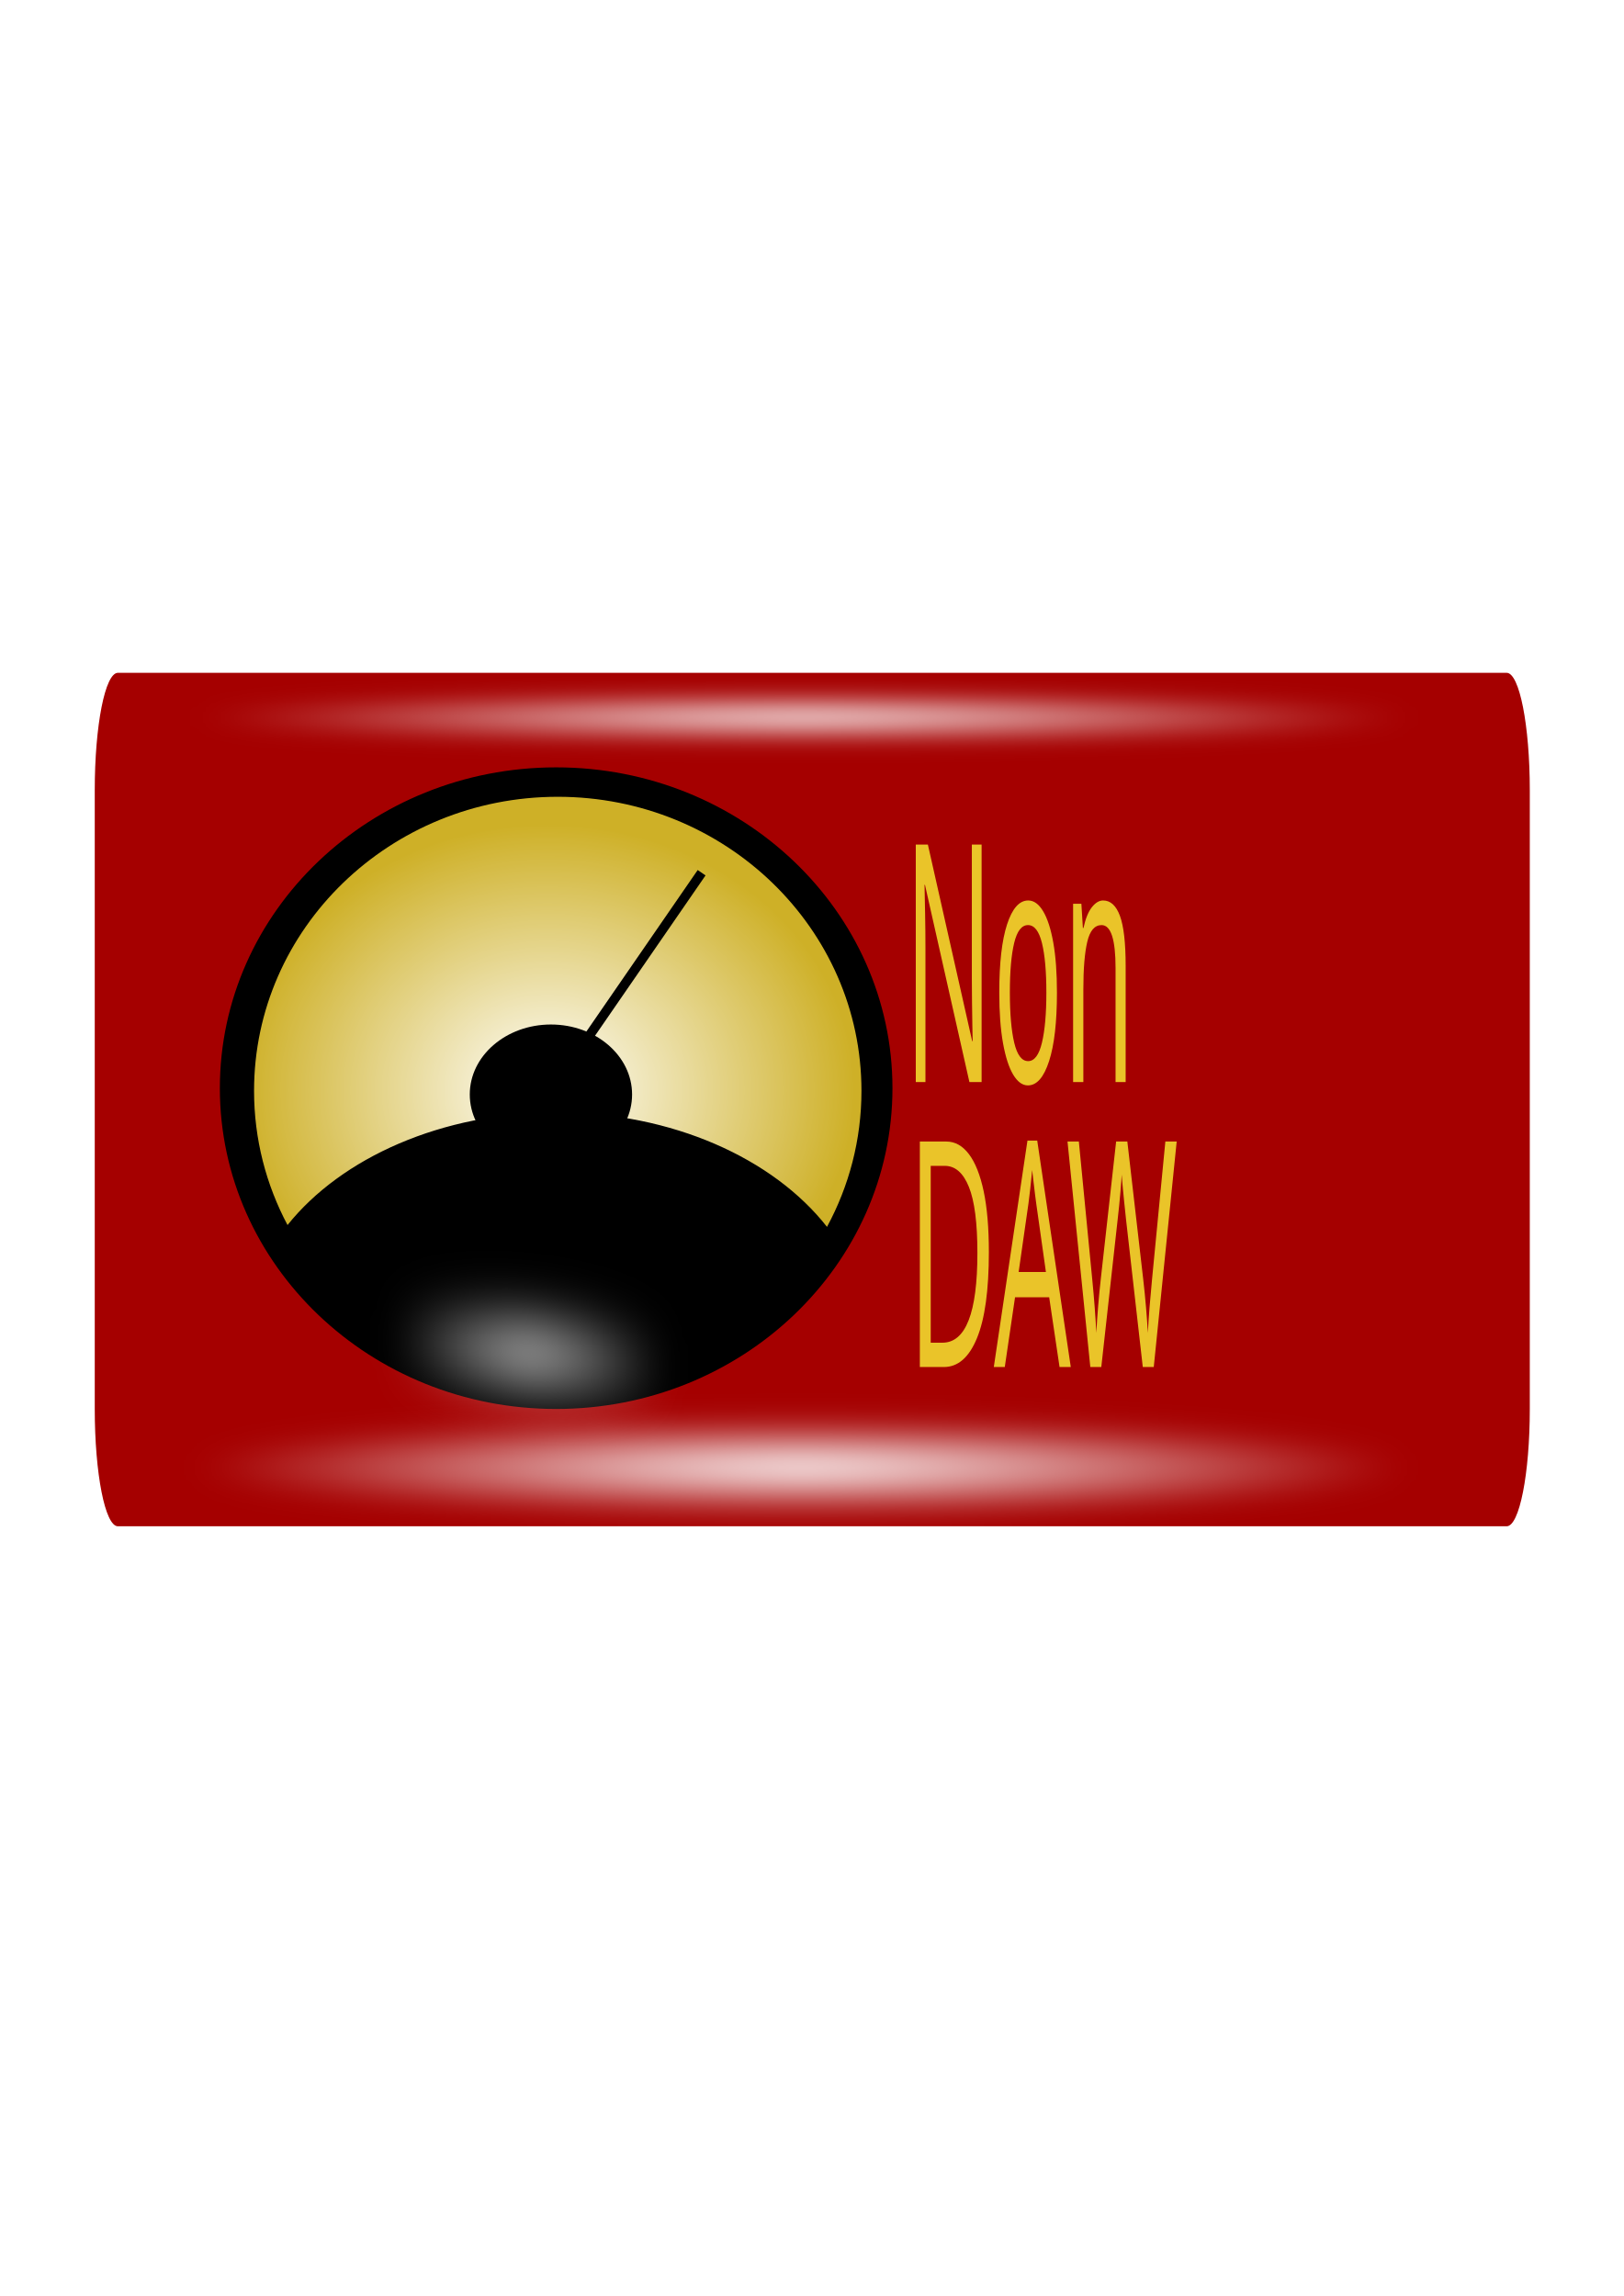
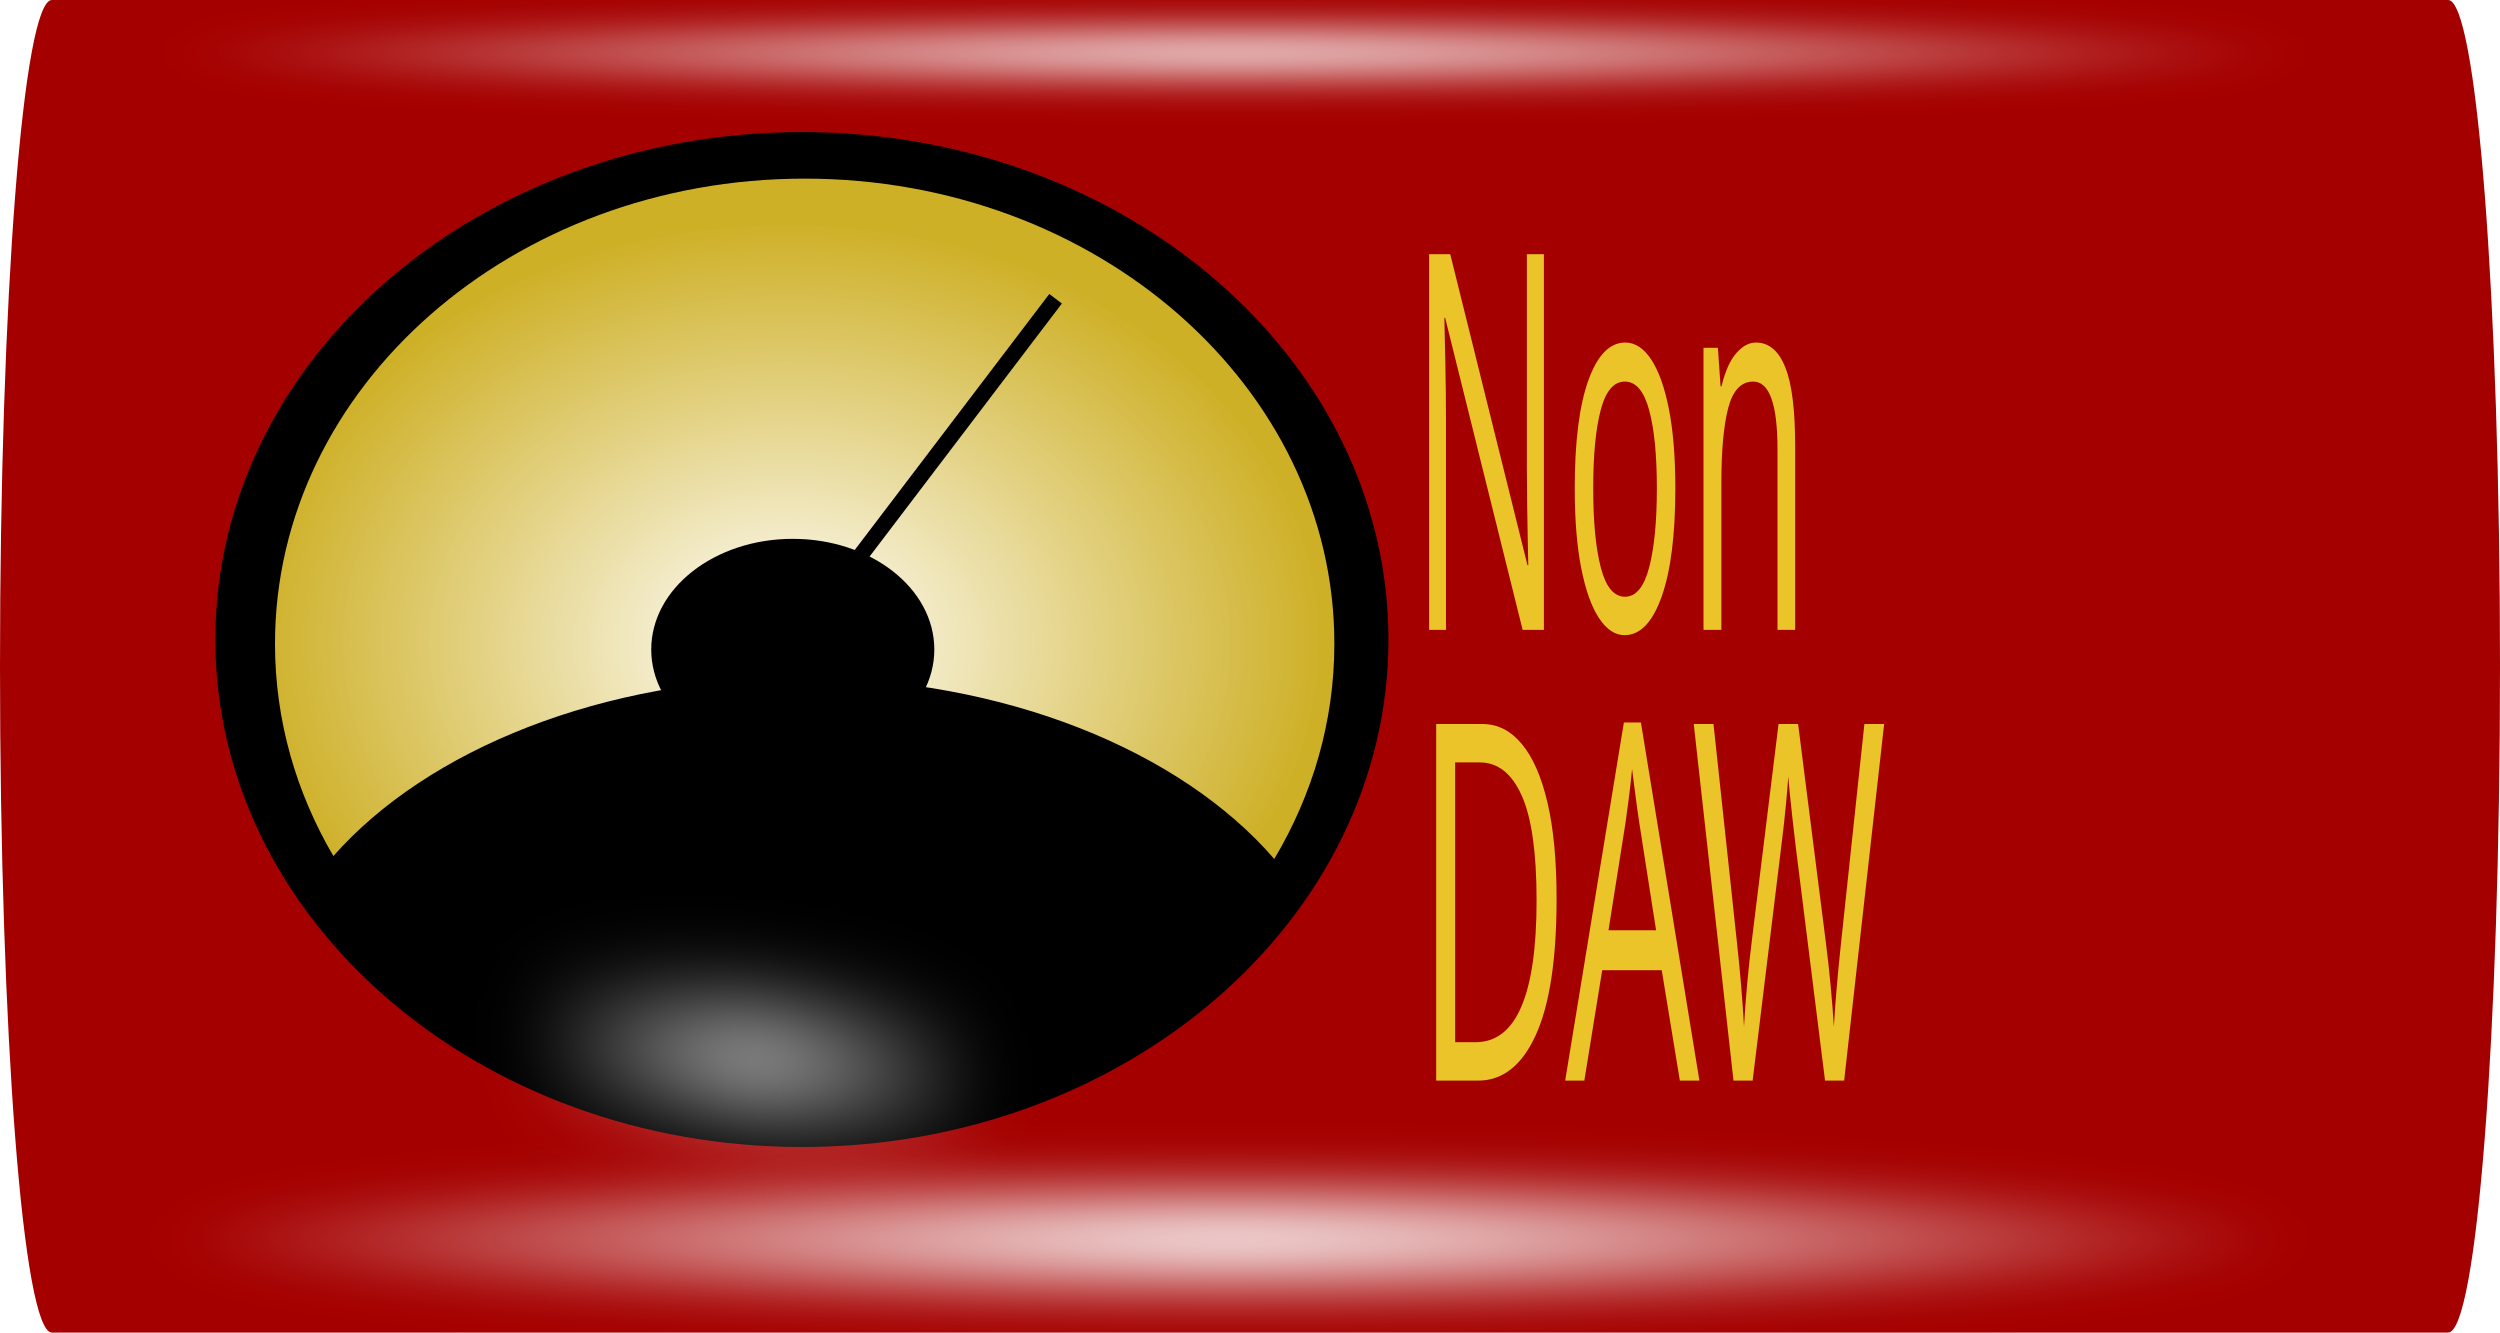
- <svg xmlns="http://www.w3.org/2000/svg" xmlns:xlink="http://www.w3.org/1999/xlink" width="744.094" height="1052.362" id="svg2" version="1.0">
+ <svg xmlns="http://www.w3.org/2000/svg" xmlns:xlink="http://www.w3.org/1999/xlink" width="510.897" height="272.323" id="svg2" version="1.0">
  <defs id="defs4">
    <linearGradient id="linearGradient4321">
      <stop style="stop-color:#ffffff;stop-opacity:1;" offset="0" id="stop4323" />
      <stop style="stop-color:#ffffff;stop-opacity:0;" offset="1" id="stop4325" />
    </linearGradient>
    <linearGradient id="linearGradient4228">
      <stop style="stop-color:#ffffff;stop-opacity:1;" offset="0" id="stop4230" />
      <stop style="stop-color:#ffffff;stop-opacity:0;" offset="1" id="stop4232" />
    </linearGradient>
    <linearGradient id="linearGradient4110">
      <stop style="stop-color:#ffffff;stop-opacity:1;" offset="0" id="stop4112" />
      <stop style="stop-color:#ffffff;stop-opacity:0;" offset="1" id="stop4114" />
    </linearGradient>
    <linearGradient id="linearGradient3314">
      <stop style="stop-color:#ffffff;stop-opacity:1;" offset="0" id="stop3316" />
      <stop style="stop-color:#ffffff;stop-opacity:0;" offset="1" id="stop3318" />
    </linearGradient>
    <linearGradient id="linearGradient3270">
      <stop style="stop-color:#ffffff;stop-opacity:1;" offset="0" id="stop3272" />
      <stop style="stop-color:#ffffff;stop-opacity:0;" offset="1" id="stop3274" />
    </linearGradient>
    <radialGradient xlink:href="#linearGradient3270" id="radialGradient3284" gradientUnits="userSpaceOnUse" gradientTransform="matrix(1,0,0,0.6146096,0,93.73851)" cx="246.982" cy="243.23" fx="246.982" fy="243.23" r="200.515" />
    <radialGradient xlink:href="#linearGradient3314" id="radialGradient3322" cx="302.857" cy="705.219" fx="302.857" fy="705.219" r="239.286" gradientTransform="matrix(1,0,0,0.1641791,0,589.437)" gradientUnits="userSpaceOnUse" />
    <filter id="filter3524" x="-0.136" width="1.272" y="-0.827" height="2.654">
      <feGaussianBlur stdDeviation="27.071" id="feGaussianBlur3526" />
    </filter>
    <radialGradient xlink:href="#linearGradient4110" id="radialGradient4116" cx="166.296" cy="331.113" fx="166.296" fy="331.113" r="75.383" gradientTransform="matrix(1,0,0,8.0402009e-2,0.5050763,283.783)" gradientUnits="userSpaceOnUse" />
    <filter id="filter4222" x="-0.028" width="1.055" y="-0.345" height="1.69">
      <feGaussianBlur stdDeviation="1.743" id="feGaussianBlur4224" />
    </filter>
    <filter id="filter4312" x="-0.022" width="1.044" y="-0.545" height="2.091">
      <feGaussianBlur stdDeviation="1.377" id="feGaussianBlur4314" />
    </filter>
    <radialGradient xlink:href="#linearGradient4228" id="radialGradient4317" gradientUnits="userSpaceOnUse" gradientTransform="matrix(1.00335,0,0,4.0201006e-2,-1.700309,208.3047)" cx="168.317" cy="215.451" fx="168.317" fy="215.451" r="75.383" />
    <radialGradient xlink:href="#linearGradient4321" id="radialGradient4327" cx="325" cy="314.148" fx="325" fy="314.148" r="25.714" gradientTransform="matrix(1,0,0,0.8333334,0,52.35797)" gradientUnits="userSpaceOnUse" />
  </defs>
-   <g id="layer4" style="display:inline">
-     <rect style="opacity:1;fill:#a50000;fill-opacity:1;stroke:none;stroke-width:7.1;stroke-linecap:square;stroke-linejoin:bevel;stroke-miterlimit:4;stroke-dasharray:none;stroke-dashoffset:0;stroke-opacity:1" id="rect3597" width="657.636" height="391.183" x="43.423" y="308.384" rx="10.607" ry="53.791" />
-     <rect style="opacity:1;fill:url(#radialGradient4116);fill-opacity:1;stroke:none;stroke-width:7.1;stroke-linecap:square;stroke-linejoin:bevel;stroke-miterlimit:4;stroke-dasharray:none;stroke-dashoffset:0;stroke-opacity:1;filter:url(#filter4222)" id="rect4108" width="150.765" height="12.122" x="91.419" y="304.344" rx="2.851" ry="3.295" transform="matrix(3.720149,0,0,3.679351,-253.4522,-469.4683)" />
+   <g id="layer4" style="display:inline" transform="translate(705.0539,101.7113)">
+     <rect style="opacity:1;fill:#a50000;fill-opacity:1;stroke:none;stroke-width:7.1;stroke-linecap:square;stroke-linejoin:bevel;stroke-miterlimit:4;stroke-dasharray:none;stroke-dashoffset:0;stroke-opacity:1" id="rect3597" width="510.897" height="272.323" x="-705.054" y="-101.711" rx="10.607" ry="163.415" />
+     <rect style="opacity:1;fill:url(#radialGradient4116);fill-opacity:1;stroke:none;stroke-width:7.1;stroke-linecap:square;stroke-linejoin:bevel;stroke-miterlimit:4;stroke-dasharray:none;stroke-dashoffset:0;stroke-opacity:1;filter:url(#filter4222)" id="rect4108" width="150.765" height="12.122" x="91.419" y="304.344" rx="3.666" ry="4.671" transform="matrix(2.893352,0,0,2.594978,-936.5294,-653.887)" />
  </g>
-   <g id="layer3">
-     <path style="opacity:1;fill:#ceb027;fill-opacity:1;stroke:none;stroke-width:7.1;stroke-linecap:square;stroke-linejoin:bevel;stroke-miterlimit:4;stroke-dasharray:none;stroke-dashoffset:0;stroke-opacity:1" id="path3286" d="M 714.286,503.076 A 275,200.714 0 1 1 164.286,503.076 A 275,200.714 0 1 1 714.286,503.076 z" transform="matrix(0.524502,0,0,0.6754603,24.45998,158.462)" />
-     <path style="opacity:1;fill:url(#radialGradient3284);fill-opacity:1;stroke:none;stroke-width:7.1;stroke-linecap:square;stroke-linejoin:bevel;stroke-miterlimit:4;stroke-dasharray:none;stroke-dashoffset:0;stroke-opacity:1;display:inline" id="path3250" d="M 447.498,243.23 A 200.515,123.239 0 1 1 46.467,243.23 A 200.515,123.239 0 1 1 447.498,243.23 z" transform="matrix(0.7025528,0,0,0.9882758,77.3637,259.3392)" />
+   <g id="layer3" transform="translate(705.0539,101.7113)">
+     <path style="opacity:1;fill:#ceb027;fill-opacity:1;stroke:none;stroke-width:7.1;stroke-linecap:square;stroke-linejoin:bevel;stroke-miterlimit:4;stroke-dasharray:none;stroke-dashoffset:0;stroke-opacity:1" id="path3286" d="M 714.286,503.076 A 275,200.714 0 1 1 164.286,503.076 A 275,200.714 0 1 1 714.286,503.076 z" transform="matrix(0.4079323,0,0,0.4763895,-720.3828,-211.0195)" />
+     <path style="opacity:1;fill:url(#radialGradient3284);fill-opacity:1;stroke:none;stroke-width:7.1;stroke-linecap:square;stroke-linejoin:bevel;stroke-miterlimit:4;stroke-dasharray:none;stroke-dashoffset:0;stroke-opacity:1;display:inline" id="path3250" d="M 447.498,243.23 A 200.515,123.239 0 1 1 46.467,243.23 A 200.515,123.239 0 1 1 447.498,243.23 z" transform="matrix(0.5464111,0,0,0.6970126,-679.2368,-139.8726)" />
  </g>
-   <g id="layer1" style="display:inline">
-     <path style="fill:none;fill-opacity:0.75;fill-rule:evenodd;stroke:#000000;stroke-width:4.358;stroke-linecap:butt;stroke-linejoin:miter;stroke-miterlimit:4;stroke-dasharray:none;stroke-opacity:1" d="M 256.165,494.852 L 321.53,400.01" id="path3226" />
-     <text xml:space="preserve" style="font-size:90.131px;font-style:normal;font-variant:normal;font-weight:normal;font-stretch:normal;fill:#ffff36;fill-opacity:0.766;stroke:none;stroke-width:1px;stroke-linecap:butt;stroke-linejoin:miter;stroke-opacity:1;font-family:CType;-inkscape-font-specification:CType" x="701.174" y="293.194" id="text3188" transform="scale(0.5911724,1.691554)">
-       <tspan id="tspan3190" x="701.174" y="293.194">Non</tspan>
+   <g id="layer1" style="display:inline" transform="translate(705.0539,101.7113)">
+     <path style="fill:none;fill-opacity:0.75;fill-rule:evenodd;stroke:#000000;stroke-width:3.228;stroke-linecap:butt;stroke-linejoin:miter;stroke-miterlimit:4;stroke-dasharray:none;stroke-opacity:1" d="M -540.174,26.23 L -489.336,-40.66" id="path3226" />
+     <text xml:space="preserve" style="font-size:66.754px;font-style:normal;font-variant:normal;font-weight:normal;font-stretch:normal;fill:#ffff36;fill-opacity:0.766;stroke:none;stroke-width:1px;stroke-linecap:butt;stroke-linejoin:miter;stroke-opacity:1;font-family:CType;-inkscape-font-specification:CType" x="-671.739" y="16.766" id="text3188" transform="scale(0.6208024,1.610819)">
+       <tspan id="tspan3190" x="-671.739" y="16.766">Non</tspan>
    </text>
-     <text xml:space="preserve" style="font-size:89.447px;font-style:normal;font-variant:normal;font-weight:normal;font-stretch:normal;fill:#ffff36;fill-opacity:0.766;stroke:none;stroke-width:1px;stroke-linecap:butt;stroke-linejoin:miter;stroke-opacity:1;display:inline;font-family:CType;-inkscape-font-specification:CType" x="673.375" y="387.248" id="text3292" transform="scale(0.6180481,1.617997)">
-       <tspan id="tspan3294" x="673.375" y="387.248">DAW</tspan>
+     <text xml:space="preserve" style="font-size:66.247px;font-style:normal;font-variant:normal;font-weight:normal;font-stretch:normal;fill:#ffff36;fill-opacity:0.766;stroke:none;stroke-width:1px;stroke-linecap:butt;stroke-linejoin:miter;stroke-opacity:1;display:inline;font-family:CType;-inkscape-font-specification:CType" x="-640.535" y="77.316" id="text3292" transform="scale(0.6490251,1.540772)">
+       <tspan id="tspan3294" x="-640.535" y="77.316">DAW</tspan>
    </text>
  </g>
-   <g id="layer2" style="display:inline">
-     <path style="opacity:1;fill:#000000;fill-opacity:1;stroke:none;stroke-width:9.1;stroke-linecap:square;stroke-linejoin:bevel;stroke-miterlimit:4;stroke-dasharray:none;stroke-dashoffset:0;stroke-opacity:1" d="M 254.871,351.716 C 169.8,351.716 100.754,417.589 100.754,498.755 C 100.754,579.921 169.8,645.794 254.871,645.794 C 339.942,645.794 408.988,579.921 408.988,498.755 C 408.988,417.589 339.942,351.716 254.871,351.716 z M 255.603,365.204 C 332.432,365.204 394.781,425.593 394.781,499.98 C 394.781,522.478 389.071,543.681 378.988,562.333 C 354.447,531.007 308.122,509.858 255.046,509.858 C 202.45,509.858 156.474,530.63 131.766,561.489 C 121.964,543.042 116.426,522.14 116.426,499.98 C 116.426,425.593 178.775,365.204 255.603,365.204 z" id="path2399" />
-     <path style="opacity:1;fill:#000000;fill-opacity:1;stroke:none;stroke-width:9.1;stroke-linecap:square;stroke-linejoin:bevel;stroke-miterlimit:4;stroke-dasharray:none;stroke-dashoffset:0;stroke-opacity:1" id="path3177" d="M 185.868,170.499 A 73.236,47.477 0 1 1 39.396,170.499 A 73.236,47.477 0 1 1 185.868,170.499 z" transform="matrix(0.5078149,0,0,0.6754603,195.2794,386.4821)" />
-     <path style="opacity:1;fill:url(#radialGradient3322);fill-opacity:1;stroke:none;stroke-width:7.1;stroke-linecap:square;stroke-linejoin:bevel;stroke-miterlimit:4;stroke-dasharray:none;stroke-dashoffset:0;stroke-opacity:1;filter:url(#filter3524)" id="path3302" d="M 542.143,705.219 A 239.286,39.286 0 1 1 63.571,705.219 A 239.286,39.286 0 1 1 542.143,705.219 z" transform="matrix(0.2769323,3.0572511e-2,-3.5913766e-2,0.4769844,183.9705,274.6977)" />
+   <g id="layer2" style="display:inline" transform="translate(705.0539,101.7113)">
+     <path style="opacity:1;fill:#000000;fill-opacity:1;stroke:none;stroke-width:9.1;stroke-linecap:square;stroke-linejoin:bevel;stroke-miterlimit:4;stroke-dasharray:none;stroke-dashoffset:0;stroke-opacity:1" d="M -541.18,-74.721 C -607.344,-74.721 -661.045,-28.262 -661.045,28.983 C -661.045,86.228 -607.344,132.687 -541.18,132.687 C -475.016,132.687 -421.315,86.228 -421.315,28.983 C -421.315,-28.262 -475.016,-74.721 -541.18,-74.721 z M -540.611,-65.208 C -480.857,-65.208 -432.365,-22.617 -432.365,29.847 C -432.365,45.714 -436.806,60.669 -444.648,73.823 C -463.735,51.73 -499.764,36.814 -541.044,36.814 C -581.951,36.814 -617.708,51.464 -636.925,73.228 C -644.549,60.217 -648.856,45.476 -648.856,29.847 C -648.856,-22.617 -600.364,-65.208 -540.611,-65.208 z" id="path2399" />
+     <path style="opacity:1;fill:#000000;fill-opacity:1;stroke:none;stroke-width:9.1;stroke-linecap:square;stroke-linejoin:bevel;stroke-miterlimit:4;stroke-dasharray:none;stroke-dashoffset:0;stroke-opacity:1" id="path3177" d="M 185.868,170.499 A 73.236,47.477 0 1 1 39.396,170.499 A 73.236,47.477 0 1 1 185.868,170.499 z" transform="matrix(0.394954,0,0,0.4763895,-587.5277,-50.20104)" />
+     <path style="opacity:1;fill:url(#radialGradient3322);fill-opacity:1;stroke:none;stroke-width:7.1;stroke-linecap:square;stroke-linejoin:bevel;stroke-miterlimit:4;stroke-dasharray:none;stroke-dashoffset:0;stroke-opacity:1;filter:url(#filter3524)" id="path3302" d="M 542.143,705.219 A 239.286,39.286 0 1 1 63.571,705.219 A 239.286,39.286 0 1 1 542.143,705.219 z" transform="matrix(0.2153846,2.1562228e-2,-2.7931991e-2,0.3364082,-596.3232,-129.0405)" />
  </g>
-   <rect style="opacity:1;fill:url(#radialGradient4317);fill-opacity:1;stroke:none;stroke-width:7.1;stroke-linecap:square;stroke-linejoin:bevel;stroke-miterlimit:4;stroke-dasharray:none;stroke-dashoffset:0;stroke-opacity:1;display:inline;filter:url(#filter4312)" id="rect4226" width="151.27" height="6.061" x="91.545" y="213.936" rx="2.851" ry="3.295" transform="matrix(3.720149,0,0,3.679351,-253.4522,-469.4683)" />
+   <rect style="opacity:1;fill:url(#radialGradient4317);fill-opacity:1;stroke:none;stroke-width:7.1;stroke-linecap:square;stroke-linejoin:bevel;stroke-miterlimit:4;stroke-dasharray:none;stroke-dashoffset:0;stroke-opacity:1;display:inline;filter:url(#filter4312)" id="rect4226" width="151.27" height="6.061" x="91.545" y="213.936" rx="3.666" ry="4.671" transform="matrix(2.893352,0,0,2.594978,-231.4755,-552.1757)" />
</svg>
